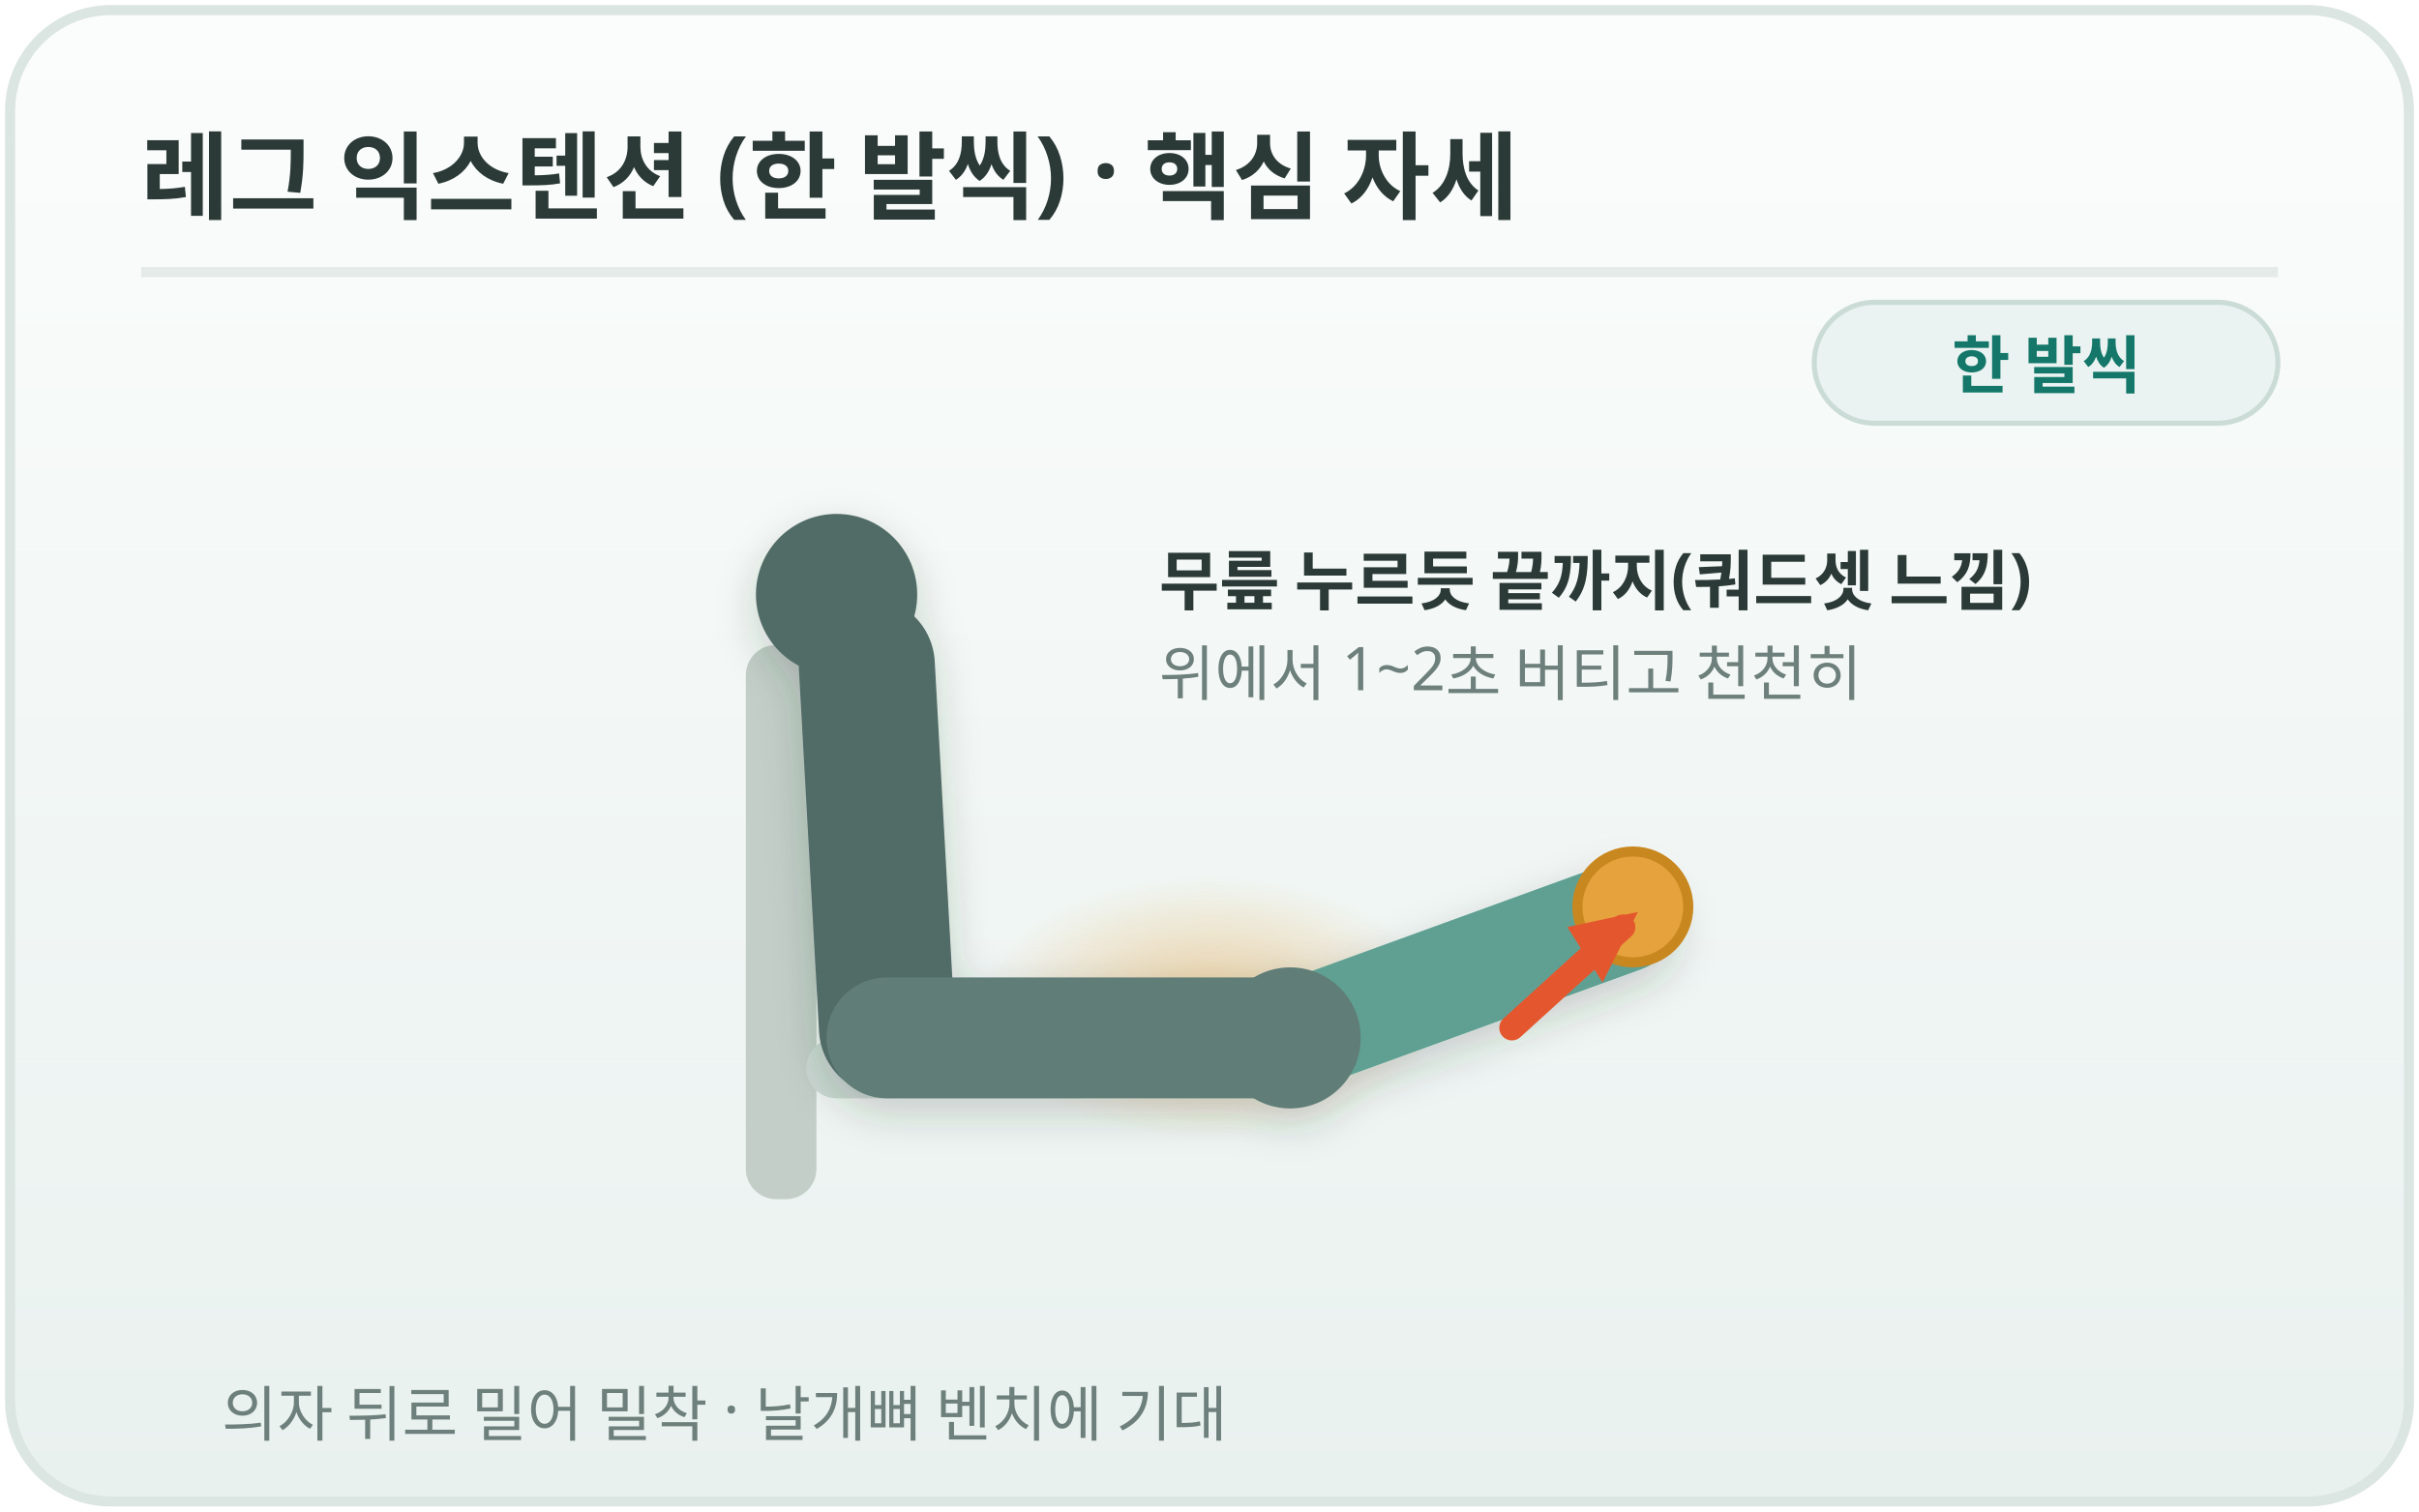
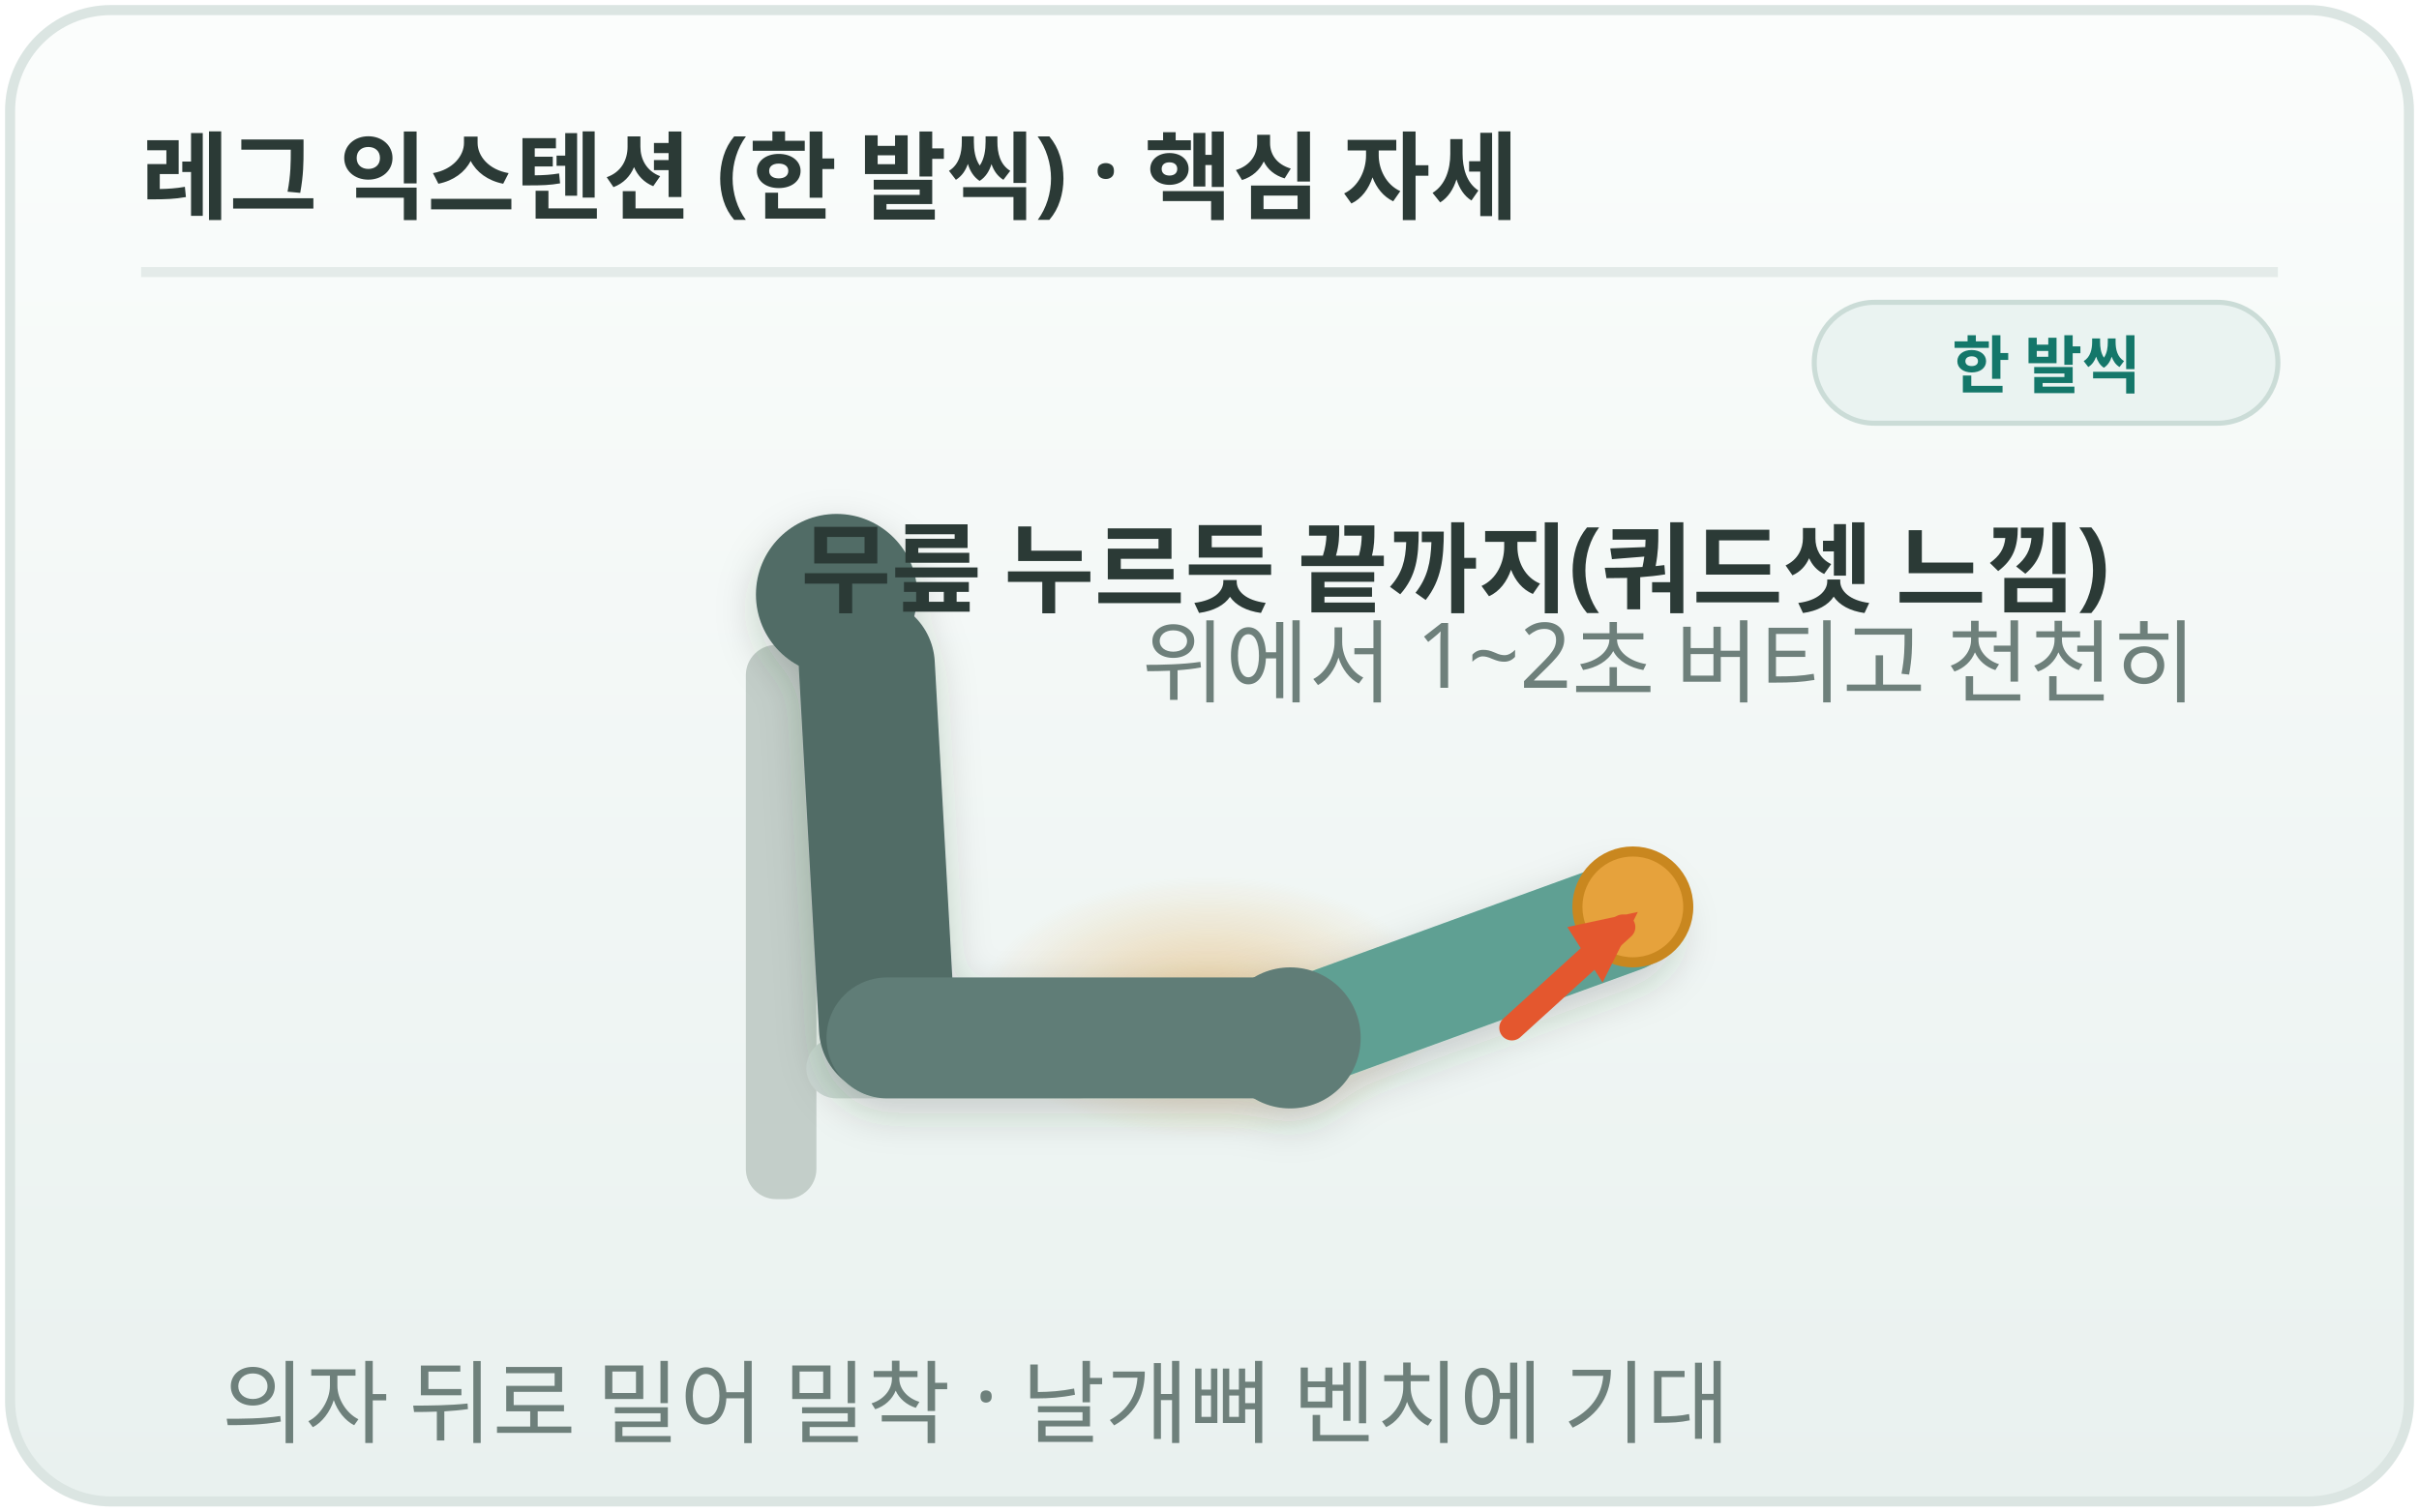
<svg xmlns="http://www.w3.org/2000/svg" viewBox="0 0 480 300" font-family="'Noto Sans KR','Apple SD Gothic Neo',sans-serif">
  <defs>
    <linearGradient id="bg" x1="0" y1="0" x2="0" y2="1">
      <stop offset="0" stop-color="#FBFDFC" />
      <stop offset="1" stop-color="#E9F1EF" />
    </linearGradient>
    <radialGradient id="glow" cx="50%" cy="50%" r="50%">
      <stop offset="0" stop-color="#E0982A" stop-opacity="0.42" />
      <stop offset="1" stop-color="#E0982A" stop-opacity="0" />
    </radialGradient>
    <filter id="soft" x="-30%" y="-30%" width="160%" height="160%">
      <feDropShadow dx="0" dy="3" stdDeviation="4" flood-color="#22332F" flood-opacity="0.20" />
    </filter>
  </defs>
  <rect x="2" y="2" width="476" height="296" rx="20" fill="url(#bg)" stroke="#DBE5E2" stroke-width="2" />
  <text x="28" y="42" font-size="19" font-weight="700" fill="#2B3A36">레그 익스텐션 (한 발씩) · 핵심 자세</text>
  <line x1="28" y1="54" x2="452" y2="54" stroke="#E4EBE9" stroke-width="2" />
  <rect x="148" y="128" width="14" height="110" rx="6" fill="#C3CEC9" />
  <rect x="160" y="206" width="60" height="12" rx="6" fill="#CBD8D3" />
  <ellipse cx="240" cy="200" rx="46" ry="26" fill="url(#glow)" />
  <g filter="url(#soft)" stroke-linecap="round">
    <line x1="176" y1="204" x2="172" y2="132" stroke="#516C66" stroke-width="27" />
    <line x1="176" y1="206" x2="256" y2="206" stroke="#607D77" stroke-width="24" />
    <line x1="256" y1="206" x2="322" y2="182" stroke="#5EA093" stroke-width="22" />
    <circle cx="256" cy="206" r="14" fill="#607D77" />
    <circle cx="166" cy="118" r="16" fill="#516C66" />
  </g>
  <circle cx="324" cy="180" r="11" fill="#E6A23C" stroke="#C9871F" stroke-width="2" />
  <line x1="300" y1="204" x2="322" y2="184" stroke="#E4572E" stroke-width="5" stroke-linecap="round" />
  <polygon points="325,181 311,184 318,195" fill="#E4572E" />
-   <text x="230" y="120" font-size="13" font-weight="600" fill="#2B3A36">무릎 누르듯 끝까지(쿼드셋 느낌)</text>
-   <text x="230" y="138" font-size="12" fill="#6E807B">위에서 1~2초 버티고 천천히</text>
-   <text x="44" y="285" font-size="12" fill="#6E807B">의자 뒤로 밀어 밀착 · 날개뼈 벤치에 기대</text>
+   <text x="158.9" y="120" font-size="19.5" font-weight="600" fill="#2B3A36">무릎 누르듯 끝까지(쿼드셋 느낌)</text>
+   <text x="226.6" y="138" font-size="18" fill="#6E807B">위에서 1~2초 버티고 천천히</text>
+   <text x="44" y="285" font-size="18" fill="#6E807B">의자 뒤로 밀어 밀착 · 날개뼈 벤치에 기대</text>
  <rect x="360" y="60" width="92" height="24" rx="12" fill="#EAF3F1" stroke="#CBDCD7" />
  <text x="406" y="77" font-size="12.5" font-weight="700" fill="#14776A" text-anchor="middle">한 발씩</text>
</svg>
